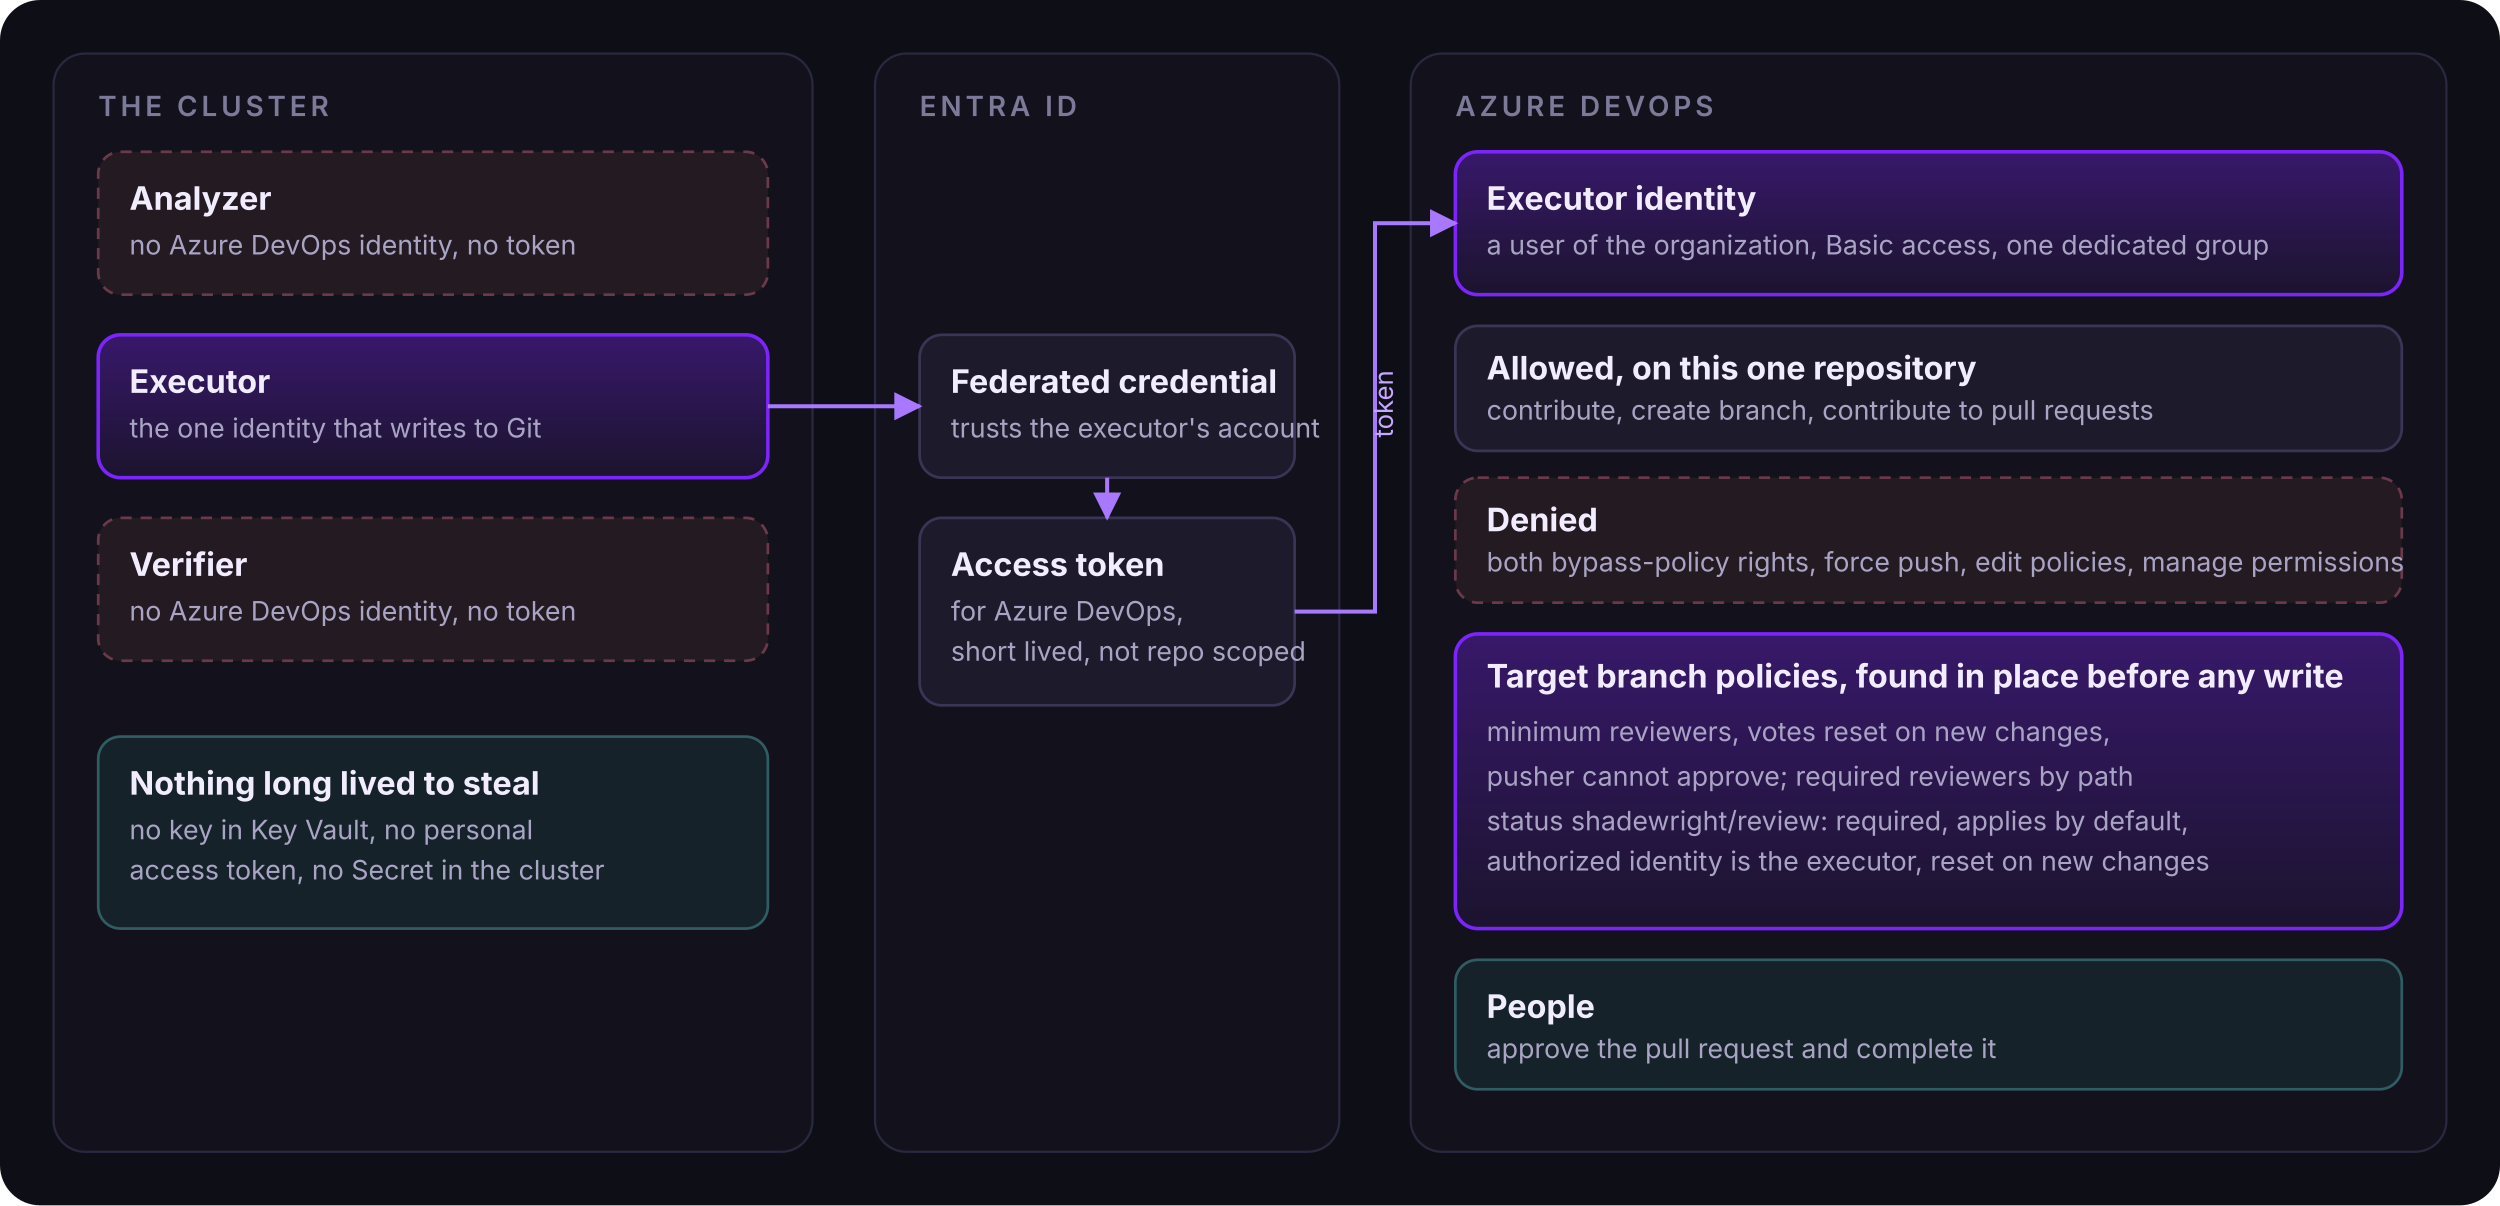
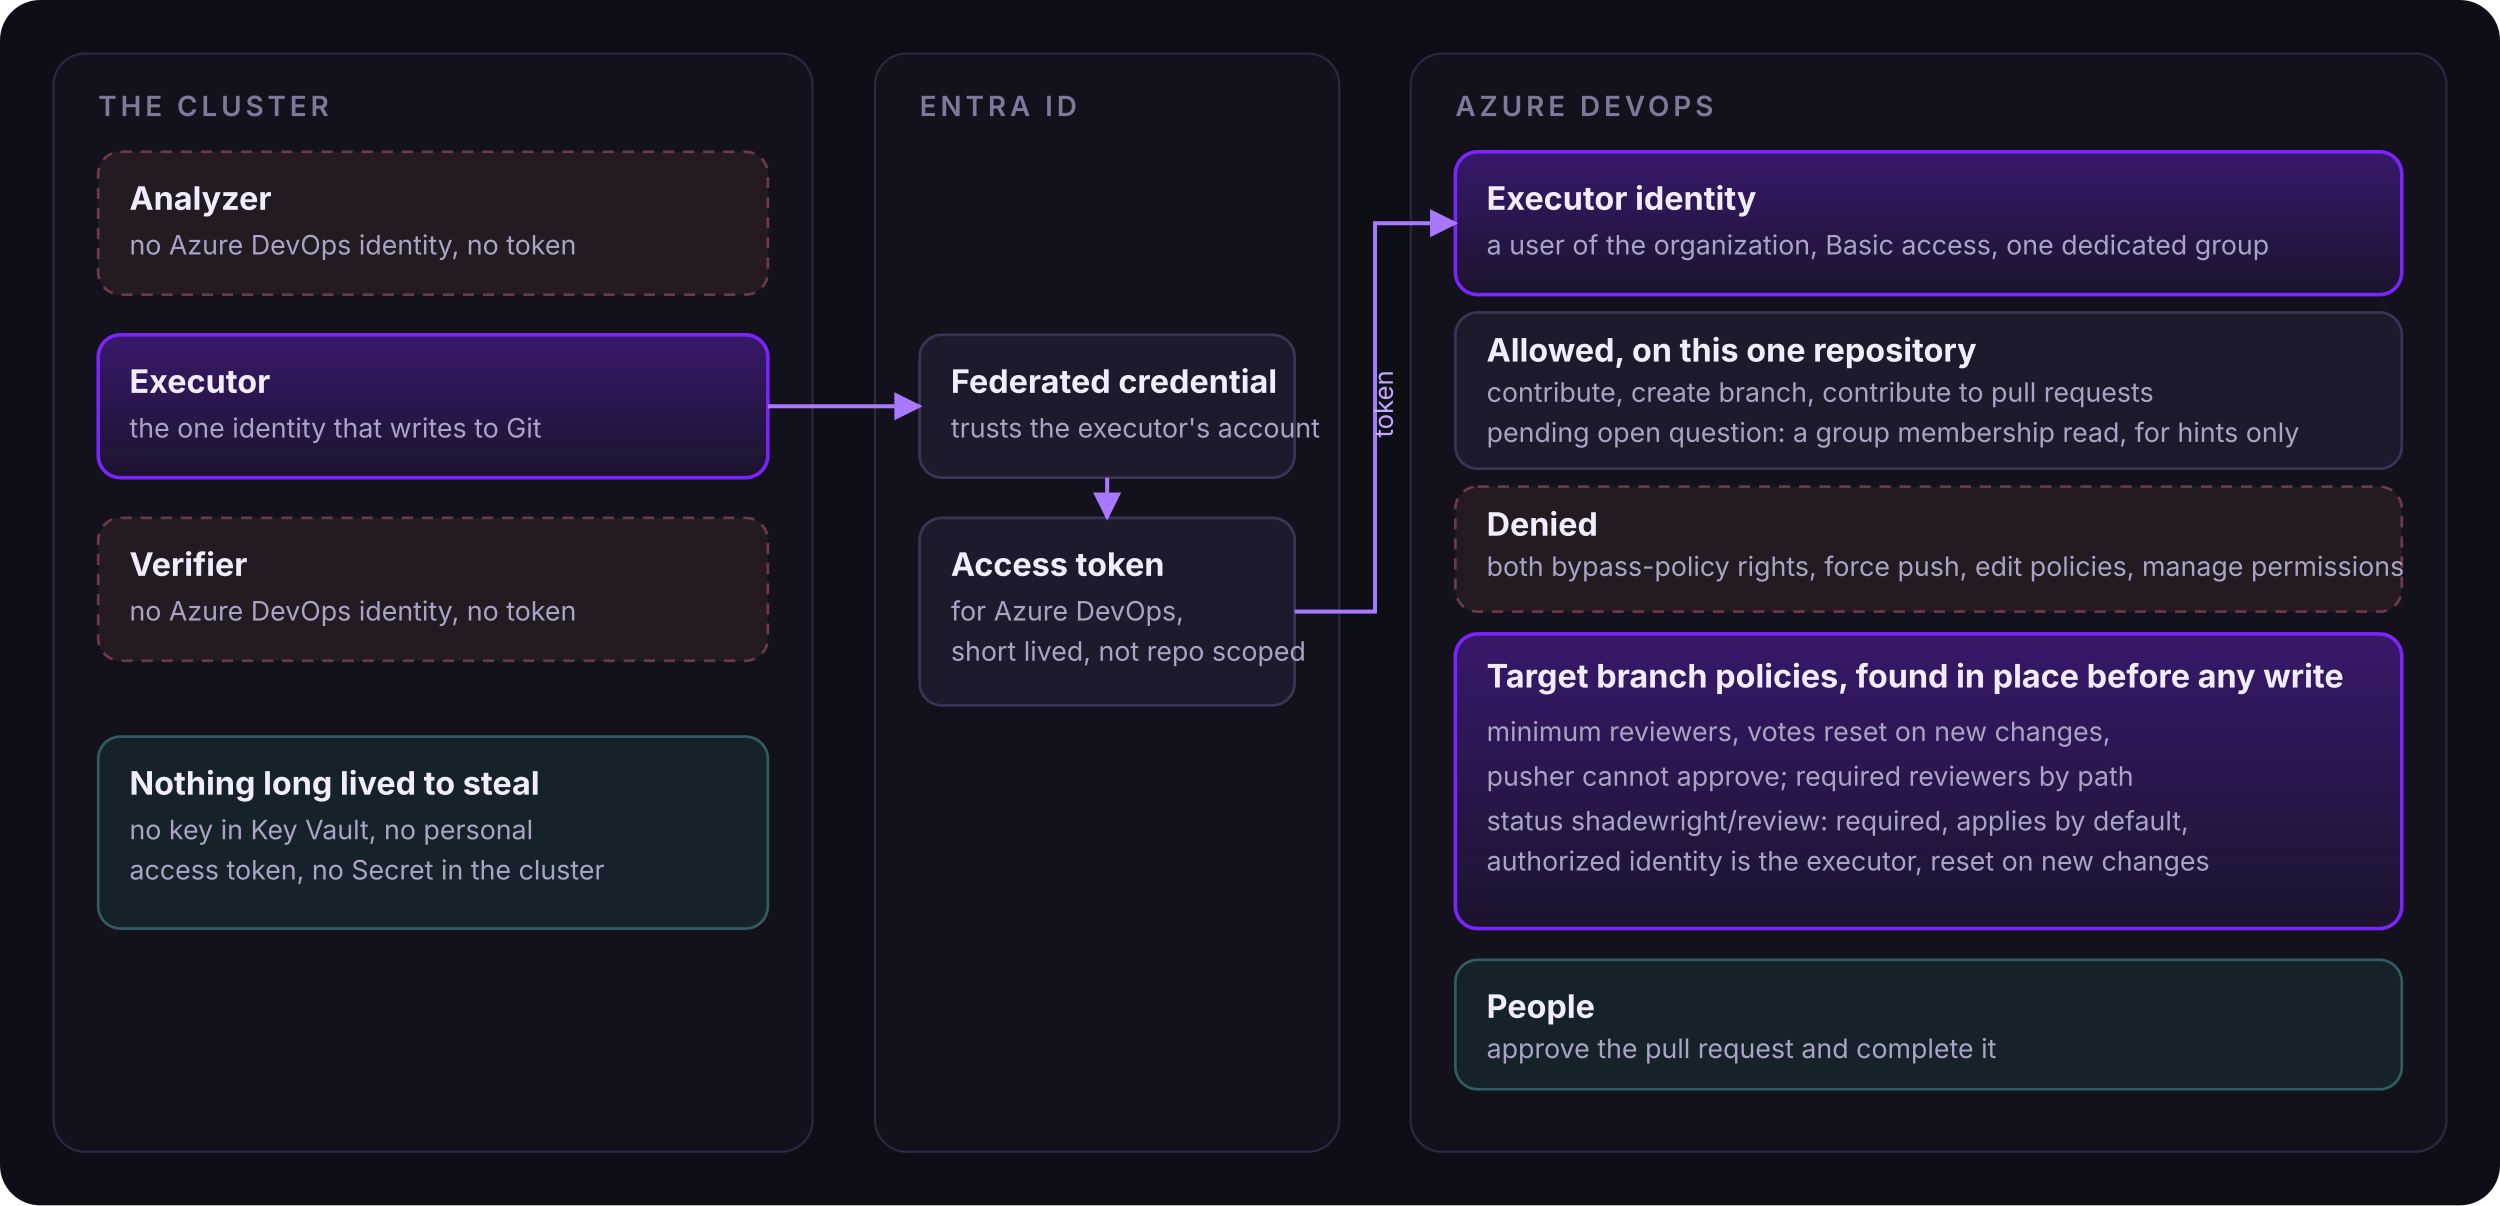
<svg xmlns="http://www.w3.org/2000/svg" viewBox="0 0 1120 540" role="img" aria-labelledby="t d" font-family="Inter, 'Segoe UI', system-ui, -apple-system, sans-serif">
  <defs>
    <marker id="a" viewBox="0 0 10 10" refX="9" refY="5" markerWidth="7" markerHeight="7" orient="auto-start-reverse">
      <path d="M0 0 10 5 0 10z" fill="#a879ff" />
    </marker>
    <linearGradient id="glow" x1="0" y1="0" x2="0" y2="1">
      <stop offset="0" stop-color="#7c24fc" stop-opacity=".35" />
      <stop offset="1" stop-color="#7c24fc" stop-opacity=".08" />
    </linearGradient>
    <style>
      .lane{fill:#13121c;stroke:#2a2740}
      .box{fill:#1d1b2b;stroke:#3a3556;stroke-width:1.2}
      .key{fill:url(#glow);stroke:#7c24fc;stroke-width:1.6}
      .ext{fill:#16222a;stroke:#2f5d63;stroke-width:1.2}
      .no{fill:#241a22;stroke:#6b3a4a;stroke-width:1.2;stroke-dasharray:5 4}
      .h{fill:#f1edff;font-size:14.5px;font-weight:650}
      .s{fill:#a9a4c4;font-size:12px}
      .f{stroke:#a879ff;stroke-width:1.8;fill:none}
      .lbl{fill:#c6a8ff;font-size:11.5px}
      .lanet{fill:#7d7999;font-size:12.5px;font-weight:600;letter-spacing:.14em}
    </style>
  </defs>
  <rect width="1120" height="540" rx="18" fill="#0e0e16" />
  <rect class="lane" x="24" y="24" width="340" height="492" rx="14" />
  <text class="lanet" x="44" y="52">THE CLUSTER</text>
  <rect class="no" x="44" y="68" width="300" height="64" rx="10" />
  <text class="h" x="58" y="94">Analyzer</text>
  <text class="s" x="58" y="114">no Azure DevOps identity, no token</text>
  <rect class="key" x="44" y="150" width="300" height="64" rx="10" />
  <text class="h" x="58" y="176">Executor</text>
  <text class="s" x="58" y="196">the one identity that writes to Git</text>
  <rect class="no" x="44" y="232" width="300" height="64" rx="10" />
  <text class="h" x="58" y="258">Verifier</text>
  <text class="s" x="58" y="278">no Azure DevOps identity, no token</text>
  <rect class="ext" x="44" y="330" width="300" height="86" rx="10" />
  <text class="h" x="58" y="356">Nothing long lived to steal</text>
  <text class="s" x="58" y="376">no key in Key Vault, no personal</text>
  <text class="s" x="58" y="394">access token, no Secret in the cluster</text>
  <rect class="lane" x="392" y="24" width="208" height="492" rx="14" />
  <text class="lanet" x="412" y="52">ENTRA ID</text>
  <rect class="box" x="412" y="150" width="168" height="64" rx="10" />
  <text class="h" x="426" y="176">Federated credential</text>
  <text class="s" x="426" y="196">trusts the executor's account</text>
  <rect class="box" x="412" y="232" width="168" height="84" rx="10" />
  <text class="h" x="426" y="258">Access token</text>
  <text class="s" x="426" y="278">for Azure DevOps,</text>
  <text class="s" x="426" y="296">short lived, not repo scoped</text>
  <rect class="lane" x="632" y="24" width="464" height="492" rx="14" />
  <text class="lanet" x="652" y="52">AZURE DEVOPS</text>
  <rect class="key" x="652" y="68" width="424" height="64" rx="10" />
  <text class="h" x="666" y="94">Executor identity</text>
  <text class="s" x="666" y="114">a user of the organization, Basic access, one dedicated group</text>
-   <rect class="box" x="652" y="146" width="424" height="56" rx="10" />
-   <text class="h" x="666" y="170">Allowed, on this one repository</text>
-   <text class="s" x="666" y="188">contribute, create branch, contribute to pull requests</text>
-   <rect class="no" x="652" y="214" width="424" height="56" rx="10" />
-   <text class="h" x="666" y="238">Denied</text>
-   <text class="s" x="666" y="256">both bypass-policy rights, force push, edit policies, manage permissions</text>
+   <rect class="box" x="652" y="140" width="424" height="70" rx="10" />
+   <text class="h" x="666" y="162">Allowed, on this one repository</text>
+   <text class="s" x="666" y="180">contribute, create branch, contribute to pull requests</text>
+   <text class="s" x="666" y="198">pending open question: a group membership read, for hints only</text>
+   <rect class="no" x="652" y="218" width="424" height="56" rx="10" />
+   <text class="h" x="666" y="240">Denied</text>
+   <text class="s" x="666" y="258">both bypass-policy rights, force push, edit policies, manage permissions</text>
  <rect class="key" x="652" y="284" width="424" height="132" rx="10" />
  <text class="h" x="666" y="308">Target branch policies, found in place before any write</text>
  <text class="s" x="666" y="332">minimum reviewers, votes reset on new changes,</text>
  <text class="s" x="666" y="352">pusher cannot approve; required reviewers by path</text>
  <text class="s" x="666" y="372">status shadewright/review: required, applies by default,</text>
  <text class="s" x="666" y="390">authorized identity is the executor, reset on new changes</text>
  <rect class="ext" x="652" y="430" width="424" height="58" rx="10" />
  <text class="h" x="666" y="456">People</text>
  <text class="s" x="666" y="474">approve the pull request and complete it</text>
  <path class="f" d="M344 182H412" marker-end="url(#a)" />
  <path class="f" d="M496 214V232" marker-end="url(#a)" />
  <path class="f" d="M580 274H616V100H652" marker-end="url(#a)" />
  <text class="lbl" x="624" y="196" transform="rotate(-90 624 196)">token</text>
</svg>
